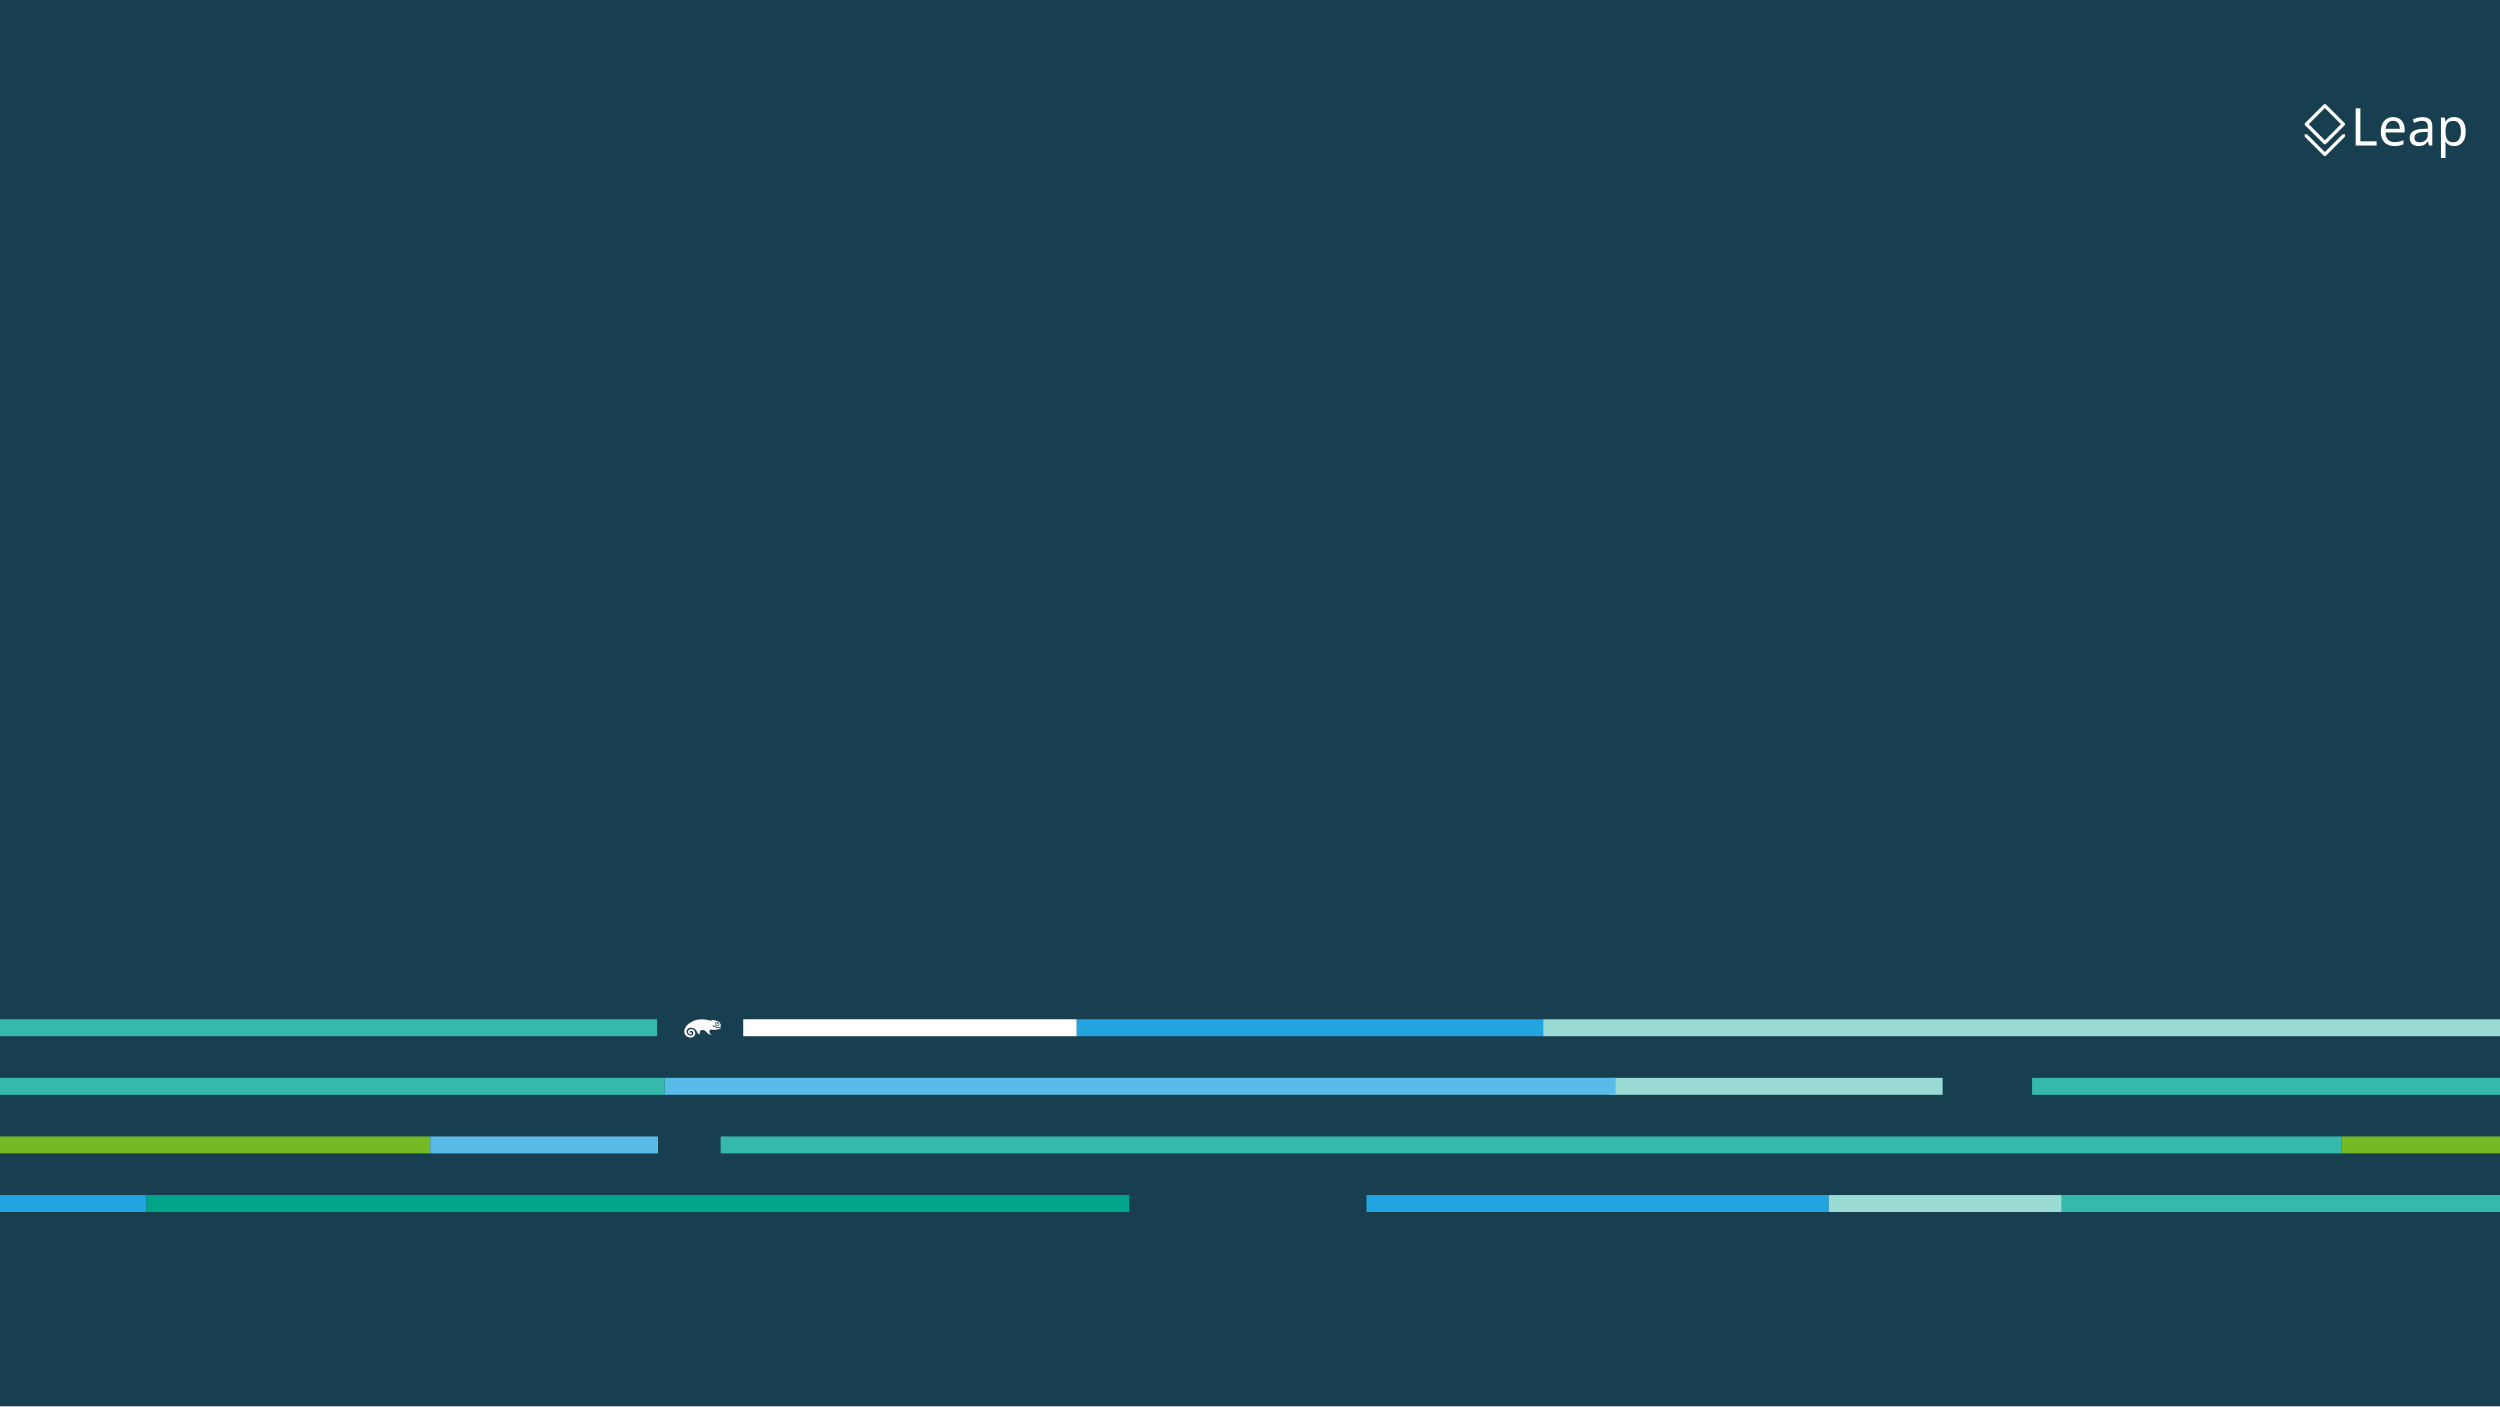
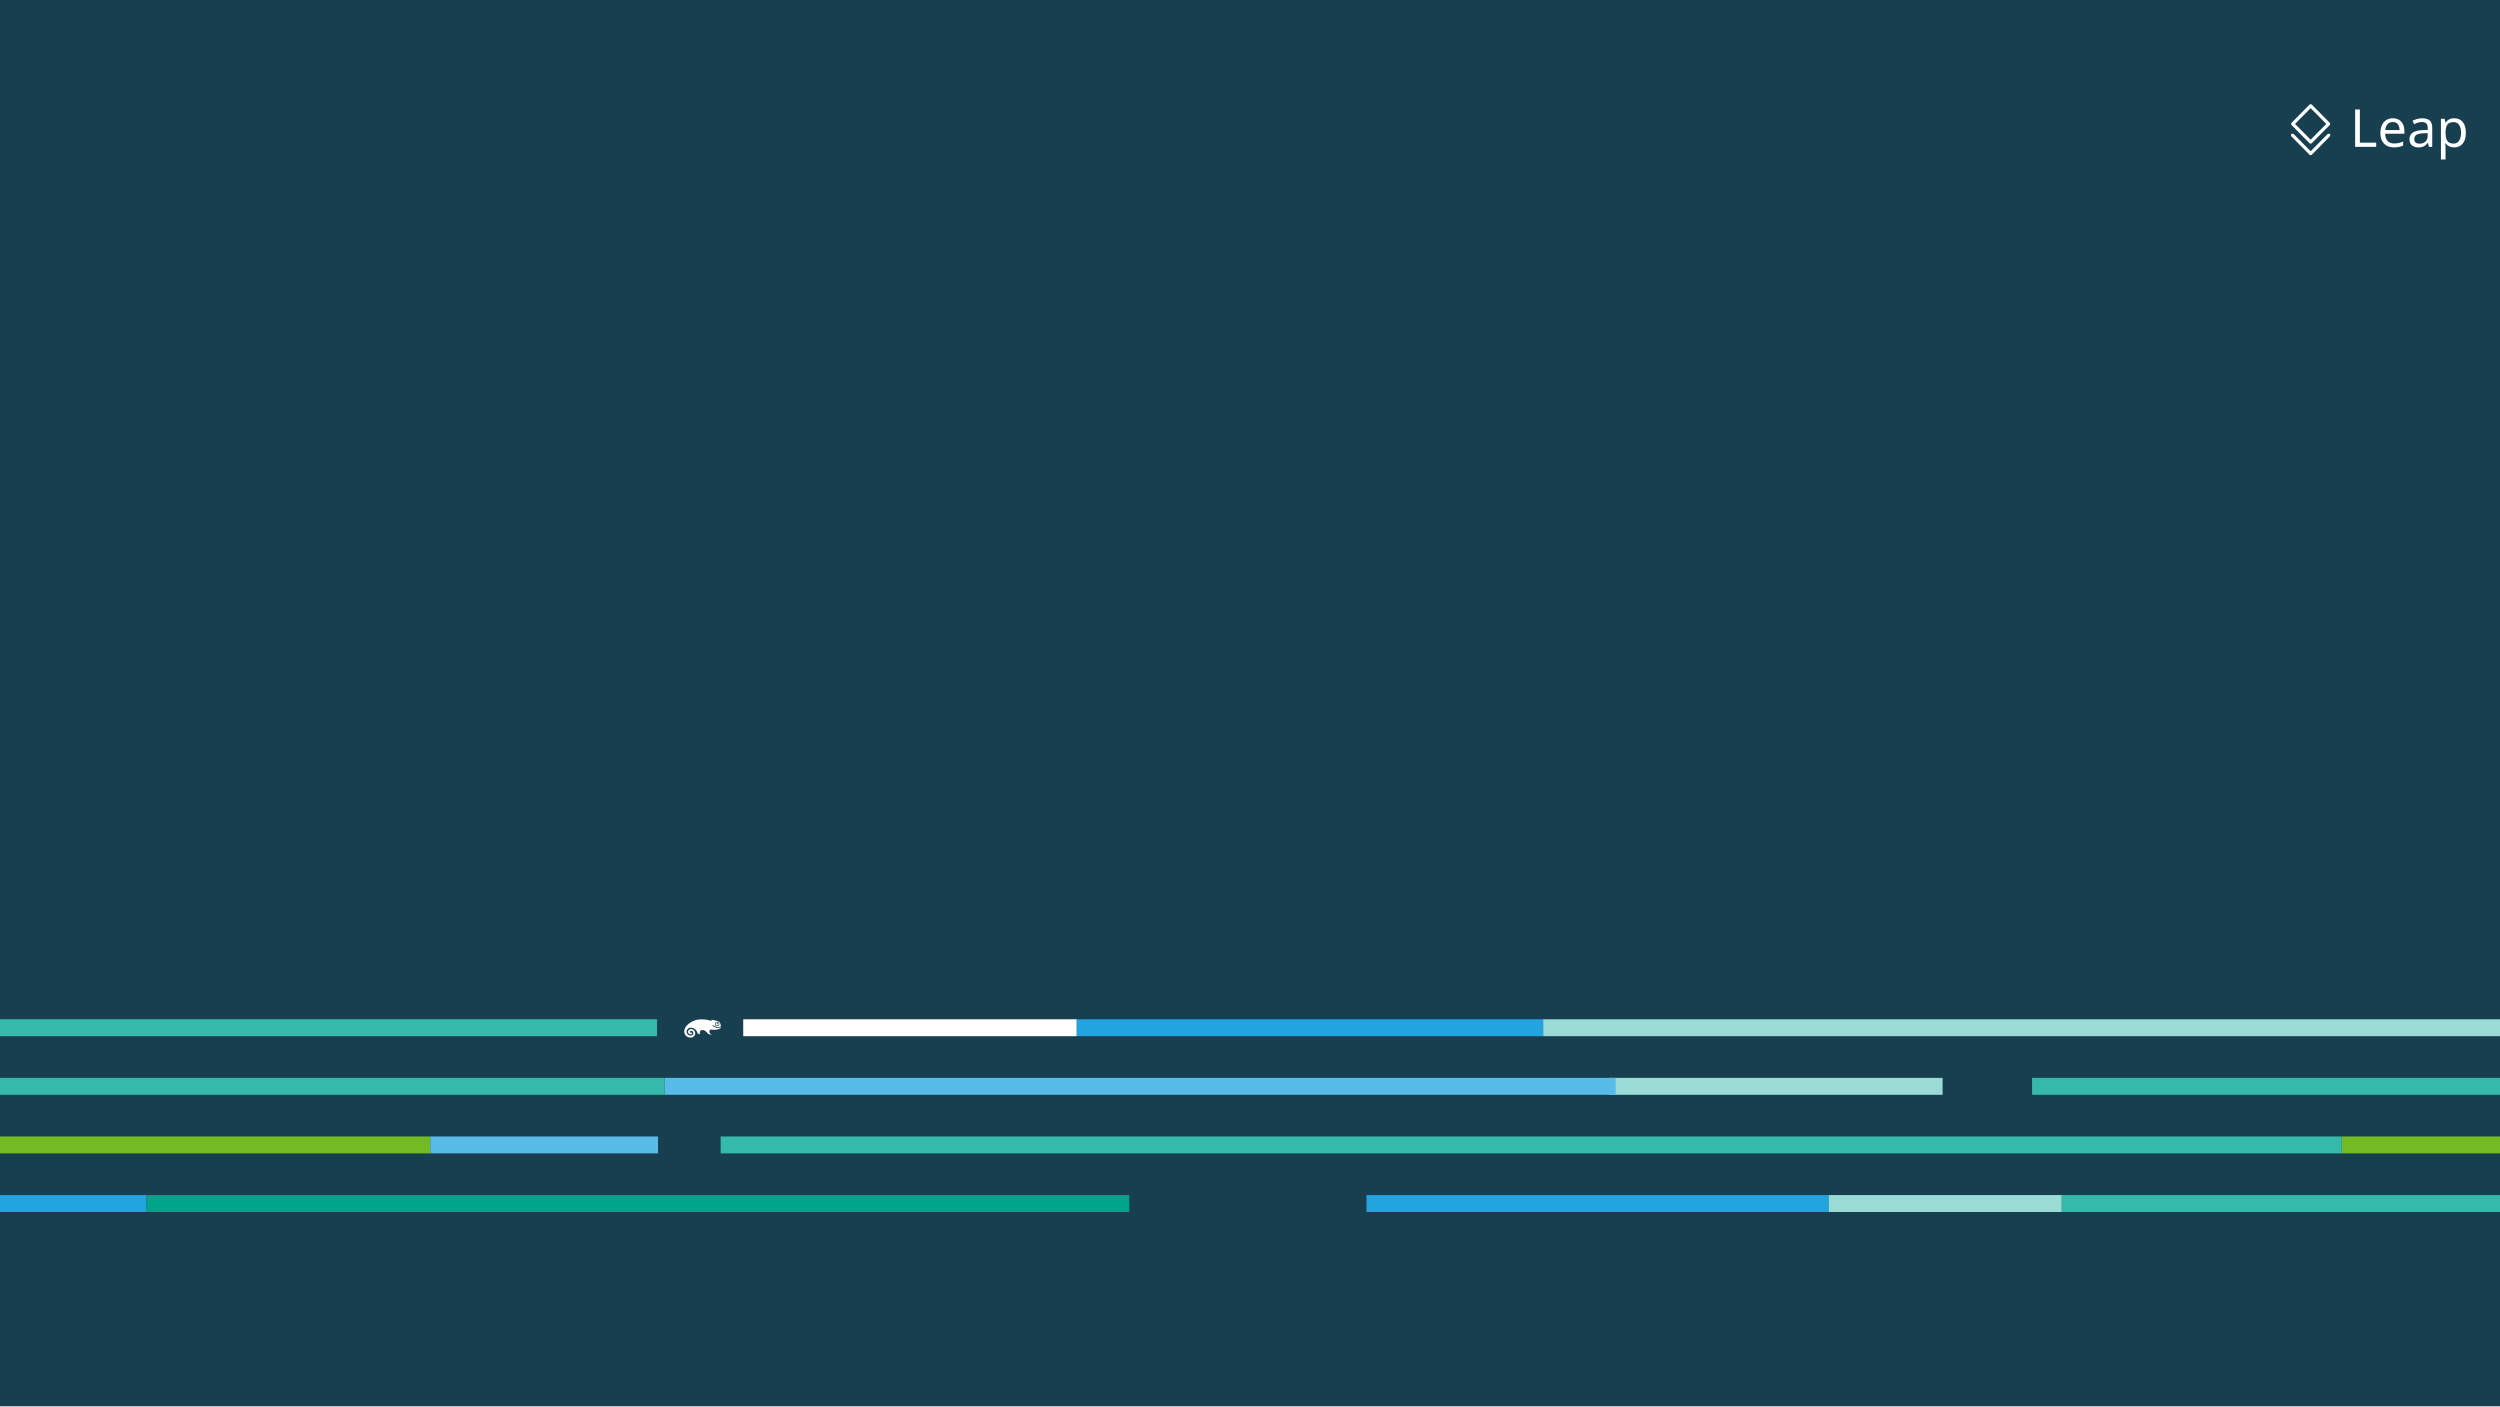
<svg xmlns="http://www.w3.org/2000/svg" width="1920px" height="1080px" viewBox="0 0 1920 1080" version="1.1" id="SVGRoot">
  <defs id="defs10" />
  <g id="layer1">
    <path id="rect25" style="fill:#173f4f;fill-opacity:1" d="M 0,0 H 1920 V 1080 H 0 Z" />
    <rect style="fill:#35b9ab;fill-opacity:1;stroke-width:0.961" id="rect859" width="504.756" height="13" x="-2.4424907e-14" y="782.803" />
    <rect style="fill:#173f4f;fill-opacity:1;stroke-width:1.293" id="rect865" width="66.032" height="13" x="504.756" y="782.803" />
    <rect style="fill:#ffffff;fill-opacity:1;stroke-width:2.268" id="rect869" width="256.126" height="13" x="570.797" y="782.803" />
    <rect style="fill:#21a4df;fill-opacity:1;stroke-width:2.072" id="rect873" width="358.176" height="13" x="826.997" y="782.803" />
    <rect style="fill:#9adcd5;fill-opacity:1;stroke-width:0.797" id="rect877" width="734.827" height="13" x="1185.173" y="782.803" />
    <rect style="fill:#35b9ab;fill-opacity:1;stroke-width:0.967" id="rect859-3" width="510.448" height="13" x="5.5511151e-15" y="827.803" />
    <rect style="fill:#173f4f;fill-opacity:1;stroke-width:1.293" id="rect865-6" width="66.032" height="13" x="1515.448" y="827.803" />
    <rect style="fill:#9adcd5;fill-opacity:1;stroke-width:2.268" id="rect869-7" width="256.126" height="13" x="1235.807" y="827.803" />
    <rect style="fill:#35b9ab;fill-opacity:1;stroke-width:2.075" id="rect873-5" width="359.367" height="13" x="1560.633" y="827.803" />
    <rect style="fill:#59bbe7;fill-opacity:1;stroke-width:0.794" id="rect877-3" width="730.359" height="13" x="510.448" y="827.803" />
    <rect style="fill:#73ba25;fill-opacity:1;stroke-width:0.765" id="rect932" width="330.448" height="13" x="-5.9952043e-15" y="872.803" />
    <rect style="fill:#59bbe7;fill-opacity:1;stroke-width:0.9" id="rect937" width="175" height="13" x="330.448" y="872.803" />
    <rect style="fill:#173f4f;fill-opacity:1;stroke-width:0.915" id="rect957" width="48" height="13" x="505.448" y="872.803" />
    <rect style="fill:#35b9ab;fill-opacity:1;stroke-width:4.24" id="rect961" width="1245" height="13" x="553.448" y="872.803" />
    <rect style="fill:#73ba25;fill-opacity:1;stroke-width:1.007" id="rect965" width="121.552" height="13" x="1798.448" y="872.803" />
    <rect style="fill:#21a4df;fill-opacity:1;stroke-width:0.91" id="rect976" width="112.507" height="13" x="-4.4408921e-16" y="917.803" />
    <rect style="fill:#00a489;fill-opacity:1;stroke-width:0.803" id="rect980" width="755" height="13" x="112.448" y="917.803" />
    <rect style="fill:#173f4f;fill-opacity:1;stroke-width:0.892" id="rect984" width="182" height="13" x="867.448" y="917.803" />
    <rect style="fill:#21a4df;fill-opacity:1;stroke-width:0.659" id="rect992" width="355" height="13" x="1049.448" y="917.803" />
    <rect style="fill:#9adcd5;fill-opacity:1;stroke-width:0.669" id="rect996" width="179" height="13" x="1404.448" y="917.803" />
    <rect style="fill:#35b9ab;fill-opacity:1;stroke-width:0.936" id="rect998" width="336.552" height="13" x="1583.448" y="917.803" />
    <g transform="matrix(0.0941817,0,0,0.0941817,501.4856,741.2278)" fill="#73ba25" id="g64" style="fill:#ffffff">
      <path id="Geeko" d="m 523.71,467.88 c -3.311,-0.119 -6.451,1.051 -8.85,3.301 -2.399,2.25 -3.815,5.298 -3.915,8.599 -0.23,6.821 5.111,12.559 11.916,12.81 3.309,0.1 6.465,-1.07 8.878,-3.32 2.41,-2.261 3.795,-5.311 3.901,-8.599 0.23,-6.819 -5.109,-12.549 -11.93,-12.791 z m 2.021,13.512 c -3.031,0 -5.479,-1.64 -5.479,-3.65 0,-2.029 2.448,-3.66 5.479,-3.66 3.031,0 5.486,1.631 5.486,3.66 0,2.01 -2.457,3.65 -5.486,3.65 z m 28.798,14.729 c 0.089,-0.069 0.295,-0.251 0.268,-0.419 -0.685,-4.279 -7.059,-25.029 -11.884,-30.019 -1.329,-1.359 -2.394,-2.699 -4.55,-3.96 -17.454,-10.171 -58.863,-16.309 -60.803,-16.59 0,0 -0.195,-0.041 -0.33,0.091 -0.105,0.102 -0.125,0.3 -0.125,0.3 0,0 -0.16,8.58 -0.184,9.539 -4.229,-1.421 -34.972,-11.351 -63.791,-12.351 -24.44,-0.859 -60.033,-4.02 -107.2,24.98 l -1.394,0.868 c -22.19,13.841 -37.51,30.91 -45.518,50.739 -2.512,6.24 -5.889,20.32 -2.541,33.569 1.442,5.791 4.13,11.61 7.756,16.819 8.194,11.77 21.944,19.58 36.749,20.899 20.904,1.87 36.733,-7.519 42.363,-25.099 3.871,-12.13 0,-29.928 -14.839,-39.007 -12.07,-7.391 -25.049,-5.711 -32.578,-0.73 -6.531,4.33 -10.23,11.06 -10.165,18.451 0.151,13.11 11.444,20.078 19.564,20.099 2.359,0 4.728,-0.41 7.399,-1.28 0.951,-0.289 1.845,-0.649 2.831,-1.259 l 0.309,-0.181 0.195,-0.13 -0.065,0.039 c 1.85,-1.261 2.964,-3.311 2.964,-5.511 0,-0.6 -0.084,-1.208 -0.256,-1.821 -0.959,-3.32 -4.239,-5.328 -7.638,-4.709 l -0.46,0.109 -0.621,0.189 -0.901,0.31 c -1.87,0.46 -3.269,0.5 -3.569,0.51 -0.951,-0.061 -5.625,-1.461 -5.625,-6.58 v -0.07 c 0,-1.88 0.754,-3.199 1.17,-3.92 1.454,-2.28 5.435,-4.518 10.814,-4.05 7.059,0.61 12.149,4.23 15.52,11.06 3.129,6.349 2.31,14.159 -2.11,19.88 -4.39,5.668 -12.205,8.078 -22.598,6.959 -10.481,-1.159 -19.34,-7.191 -24.303,-16.579 -4.856,-9.178 -5.121,-20.059 -0.686,-28.418 10.609,-20.029 30.649,-19.82 41.637,-17.921 16.26,2.82 34.758,17.819 41.319,35.138 1.059,2.761 1.599,4.949 2.071,6.95 l 0.709,2.99 18.37,8.969 c 0.395,0.193 0.528,0.258 0.686,0.14 0.189,-0.141 0.081,-0.53 0.081,-0.53 -0.114,-0.41 -0.381,-0.789 -0.805,-5.93 -0.349,-4.562 -1.059,-17.051 5.228,-23.24 2.441,-2.419 6.161,-4.578 9.099,-5.269 12.04,-2.941 26.159,-0.912 39.507,14.539 6.91,7.98 10.279,11.619 11.97,13.249 0,0 0.385,0.363 0.589,0.531 0.223,0.183 0.369,0.338 0.695,0.519 0.558,0.31 22.954,10.621 22.954,10.621 0,0 0.265,0.132 0.461,-0.11 0.194,-0.24 0.01,-0.479 0.01,-0.479 -0.149,-0.17 -14.199,-18.328 -11.698,-33.279 1.97,-11.909 11.447,-10.83 24.558,-9.35 4.279,0.5 9.152,1.059 14.196,1.172 14.084,0.089 29.254,-2.511 38.604,-6.601 6.049,-2.629 9.909,-4.379 12.328,-6.579 0.87,-0.721 1.321,-1.891 1.791,-3.15 l 0.33,-0.831 c 0.391,-1.021 0.966,-3.171 1.219,-4.35 0.102,-0.519 0.221,-1.027 -0.209,-1.359 -0.393,-0.303 -1.294,0.24 -1.294,0.24 -4.106,2.471 -14.369,7.151 -23.965,7.35 -11.914,0.24 -36.054,-12.061 -38.555,-13.36 -1.674,-3.986 -3.346,-7.972 -5.044,-11.948 17.27,11.379 31.594,17.668 42.559,18.638 12.207,1.087 21.723,-5.572 25.853,-8.343 0.541,-0.359 1.08,-0.762 1.576,-1.149 z m -48.992,-16.369 c 0.175,-4.73 2.155,-9.12 5.614,-12.34 3.46,-3.231 7.975,-4.9 12.708,-4.749 9.76,0.349 17.43,8.589 17.095,18.338 -0.184,4.73 -2.164,9.12 -5.614,12.33 -3.46,3.25 -7.964,4.92 -12.719,4.76 -9.75,-0.36 -17.411,-8.58 -17.084,-18.338 z" clip-rule="evenodd" fill-rule="evenodd" style="fill:#ffffff" />
      <g transform="matrix(1.7539,0,0,1.7539,-692,-166.47)" id="g62" style="fill:#ffffff">
        <path d="m 667.46,415.23 c 1.218,0 2.188,0.99 2.188,2.229 0,1.257 -0.971,2.237 -2.198,2.237 -1.218,0 -2.208,-0.98 -2.208,-2.237 0,-1.238 0.99,-2.229 2.208,-2.229 z m -0.01,0.346 c -0.98,0 -1.782,0.842 -1.782,1.882 0,1.06 0.802,1.891 1.792,1.891 0.99,0.011 1.782,-0.831 1.782,-1.881 0,-1.05 -0.792,-1.892 -1.782,-1.892 z m -0.416,3.179 h -0.396 v -2.485 c 0.208,-0.03 0.406,-0.06 0.703,-0.06 0.377,0 0.624,0.079 0.772,0.188 0.149,0.108 0.229,0.276 0.229,0.515 0,0.326 -0.218,0.524 -0.485,0.604 v 0.021 c 0.218,0.039 0.366,0.237 0.416,0.604 0.06,0.387 0.118,0.535 0.158,0.614 h -0.416 c -0.06,-0.079 -0.119,-0.307 -0.168,-0.634 -0.06,-0.316 -0.218,-0.436 -0.535,-0.436 h -0.277 v 1.069 z m 0,-1.377 h 0.287 c 0.327,0 0.604,-0.118 0.604,-0.426 0,-0.218 -0.158,-0.436 -0.604,-0.436 -0.129,0 -0.218,0.01 -0.287,0.021 z" fill="#73ba25" id="path60" style="fill:#ffffff" />
      </g>
    </g>
-     <path d="m 1785.425,79.897 a 1.291,1.291 0 0 0 -0.852,0.373 l -14.195,14.195 a 1.291,1.291 0 0 0 0,1.825 l 14.195,14.195 a 1.291,1.291 0 0 0 1.825,0 l 14.195,-14.195 a 1.291,1.291 0 0 0 0,-1.825 l -14.195,-14.195 a 1.291,1.291 0 0 0 -0.973,-0.373 z m 0.061,3.11 12.37,12.37 -12.37,12.37 -12.37,-12.37 z M 1770,103.12 v 1.29 a 1.29,1.29 0 0 0 0.378,0.912 l 14.195,14.195 a 1.291,1.291 0 0 0 1.825,0 l 14.195,-14.195 a 1.29,1.29 0 0 0 0.378,-0.912 1.29,1.29 0 0 0 0,-0.06 v -1.23 h -1.29 a 1.29,1.29 0 0 0 -0.912,0.378 l -13.283,13.283 -13.283,-13.283 a 1.29,1.29 0 0 0 -0.912,-0.373 v -0.005 z" color="#000000" color-rendering="auto" dominant-baseline="auto" fill="#fbc75d" image-rendering="auto" shape-rendering="auto" solid-color="#000000" stop-color="#000000" style="font-variant-ligatures:normal;font-variant-position:normal;font-variant-caps:normal;font-variant-numeric:normal;font-variant-alternates:normal;font-variant-east-asian:normal;font-feature-settings:normal;font-variation-settings:normal;text-indent:0;text-decoration:none;text-decoration-line:none;text-decoration-style:solid;text-decoration-color:#000000;text-transform:none;text-orientation:mixed;white-space:normal;shape-padding:0;shape-margin:0;inline-size:0;isolation:auto;mix-blend-mode:normal;fill:#ffffff;stroke-width:0.172" id="path64" />
-     <text xml:space="preserve" style="font-style:normal;font-weight:normal;font-size:40px;line-height:1.25;font-family:sans-serif;fill:#000000;fill-opacity:1;stroke:none" x="1805.291" y="111.756" id="text323">
-       <tspan id="tspan321" x="1805.291" y="111.756" style="font-style:normal;font-variant:normal;font-weight:normal;font-stretch:normal;font-family:'Source Sans Pro';-inkscape-font-specification:'Source Sans Pro';fill:#ffffff">Leap</tspan>
+     <path d="m 1774.518,80 a 1.25,1.265 0 0 0 -0.825,0.364 l -13.749,13.909 a 1.25,1.265 0 0 0 0,1.788 l 13.749,13.909 a 1.25,1.265 0 0 0 1.767,0 l 13.749,-13.909 a 1.25,1.265 0 0 0 0,-1.788 L 1775.46,80.364 A 1.25,1.265 0 0 0 1774.518,80 Z m 0.058,3.047 11.982,12.121 -11.982,12.121 -11.981,-12.121 z m -14.999,19.706 v 1.265 a 1.25,1.264 0 0 0 0.367,0.894 l 13.749,13.909 a 1.25,1.265 0 0 0 1.767,0 l 13.749,-13.909 a 1.25,1.264 0 0 0 0.367,-0.894 1.25,1.264 0 0 0 0,-0.057 v -1.205 h -1.25 a 1.25,1.264 0 0 0 -0.883,0.372 l -12.865,13.015 -12.865,-13.015 a 1.25,1.264 0 0 0 -0.883,-0.364 v -0.002 z" color="#000000" color-rendering="auto" dominant-baseline="auto" fill="#fbc75d" image-rendering="auto" shape-rendering="auto" solid-color="#000000" stop-color="#000000" style="font-variant-ligatures:normal;font-variant-position:normal;font-variant-caps:normal;font-variant-numeric:normal;font-variant-alternates:normal;font-variant-east-asian:normal;font-feature-settings:normal;font-variation-settings:normal;text-indent:0;text-decoration:none;text-decoration-line:none;text-decoration-style:solid;text-decoration-color:#000000;text-transform:none;text-orientation:mixed;white-space:normal;shape-padding:0;shape-margin:0;inline-size:0;isolation:auto;mix-blend-mode:normal;fill:#ffffff;stroke-width:0.168" id="path64-3" />
+     <text xml:space="preserve" style="font-style:normal;font-weight:normal;font-size:40.257px;line-height:1.25;font-family:sans-serif;fill:#ffffff;fill-opacity:1;stroke:none;stroke-width:1.006;" x="1804.836" y="112.795" id="text323-6">
+       <tspan id="tspan321-7" x="1804.836" y="112.795" style="font-style:normal;font-variant:normal;font-weight:normal;font-stretch:normal;font-family:'Source Sans Pro';-inkscape-font-specification:'Source Sans Pro';fill:#ffffff;stroke-width:1.006;">Leap</tspan>
    </text>
  </g>
</svg>
